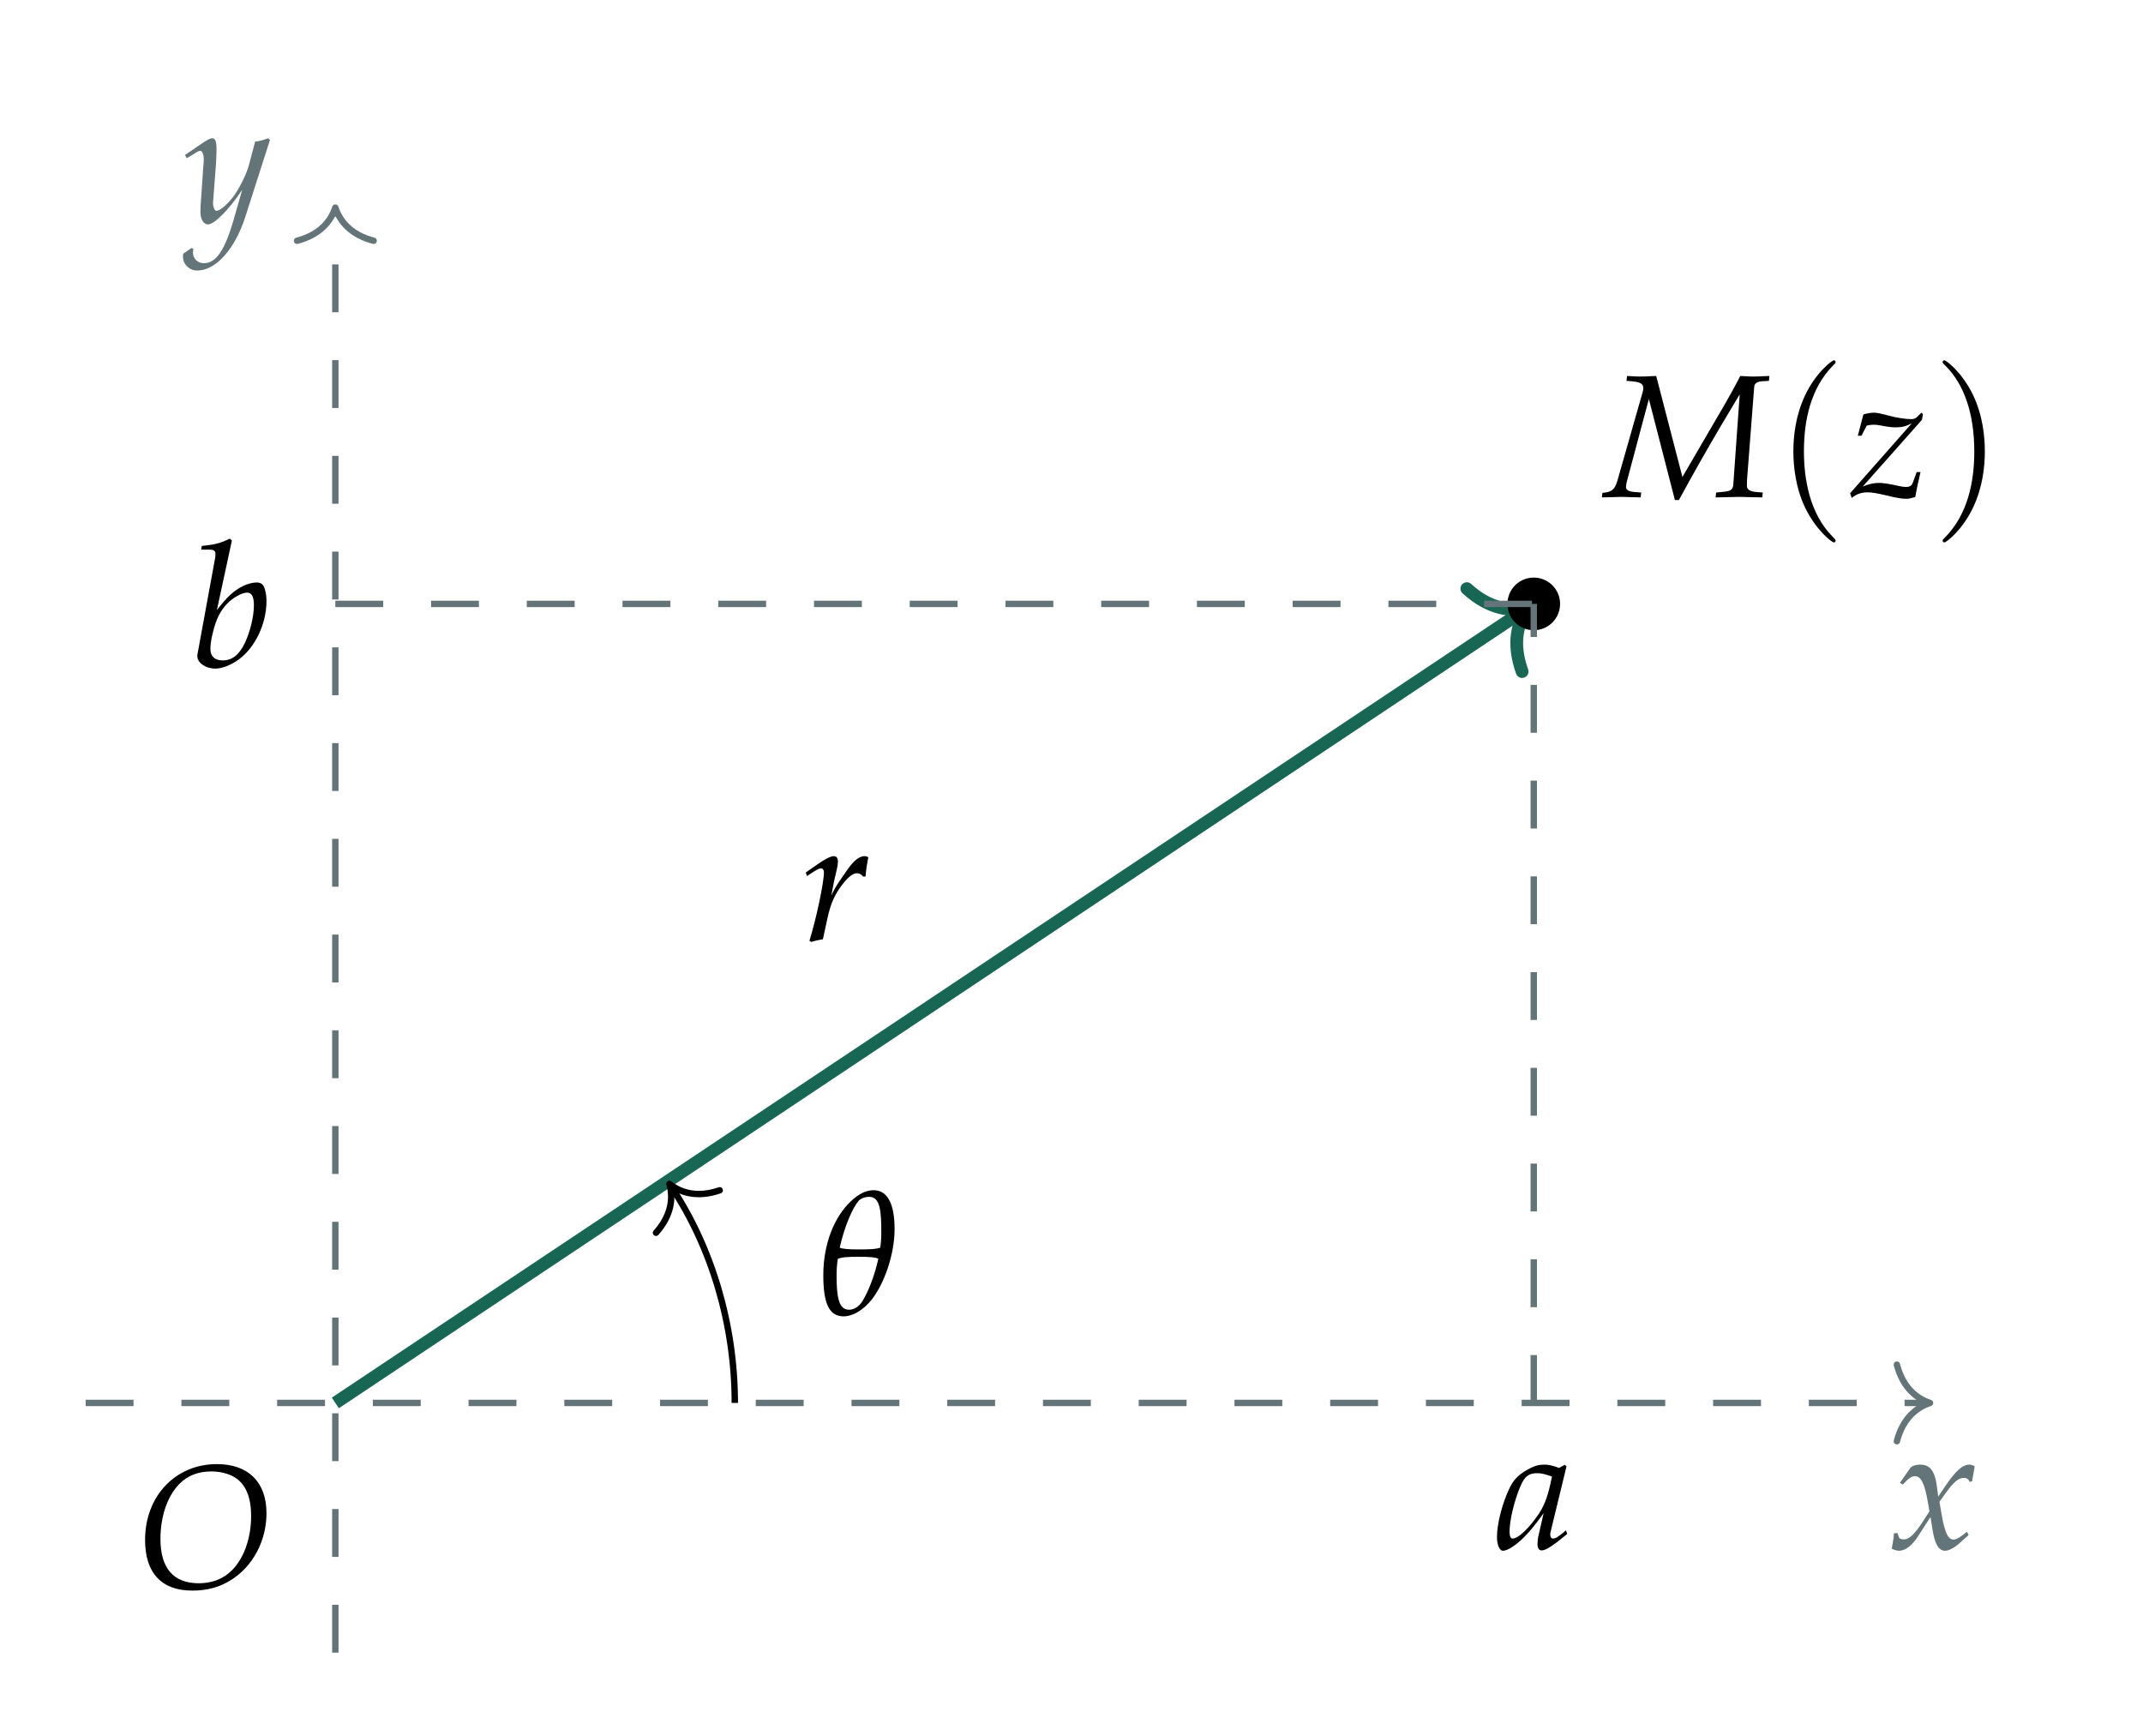
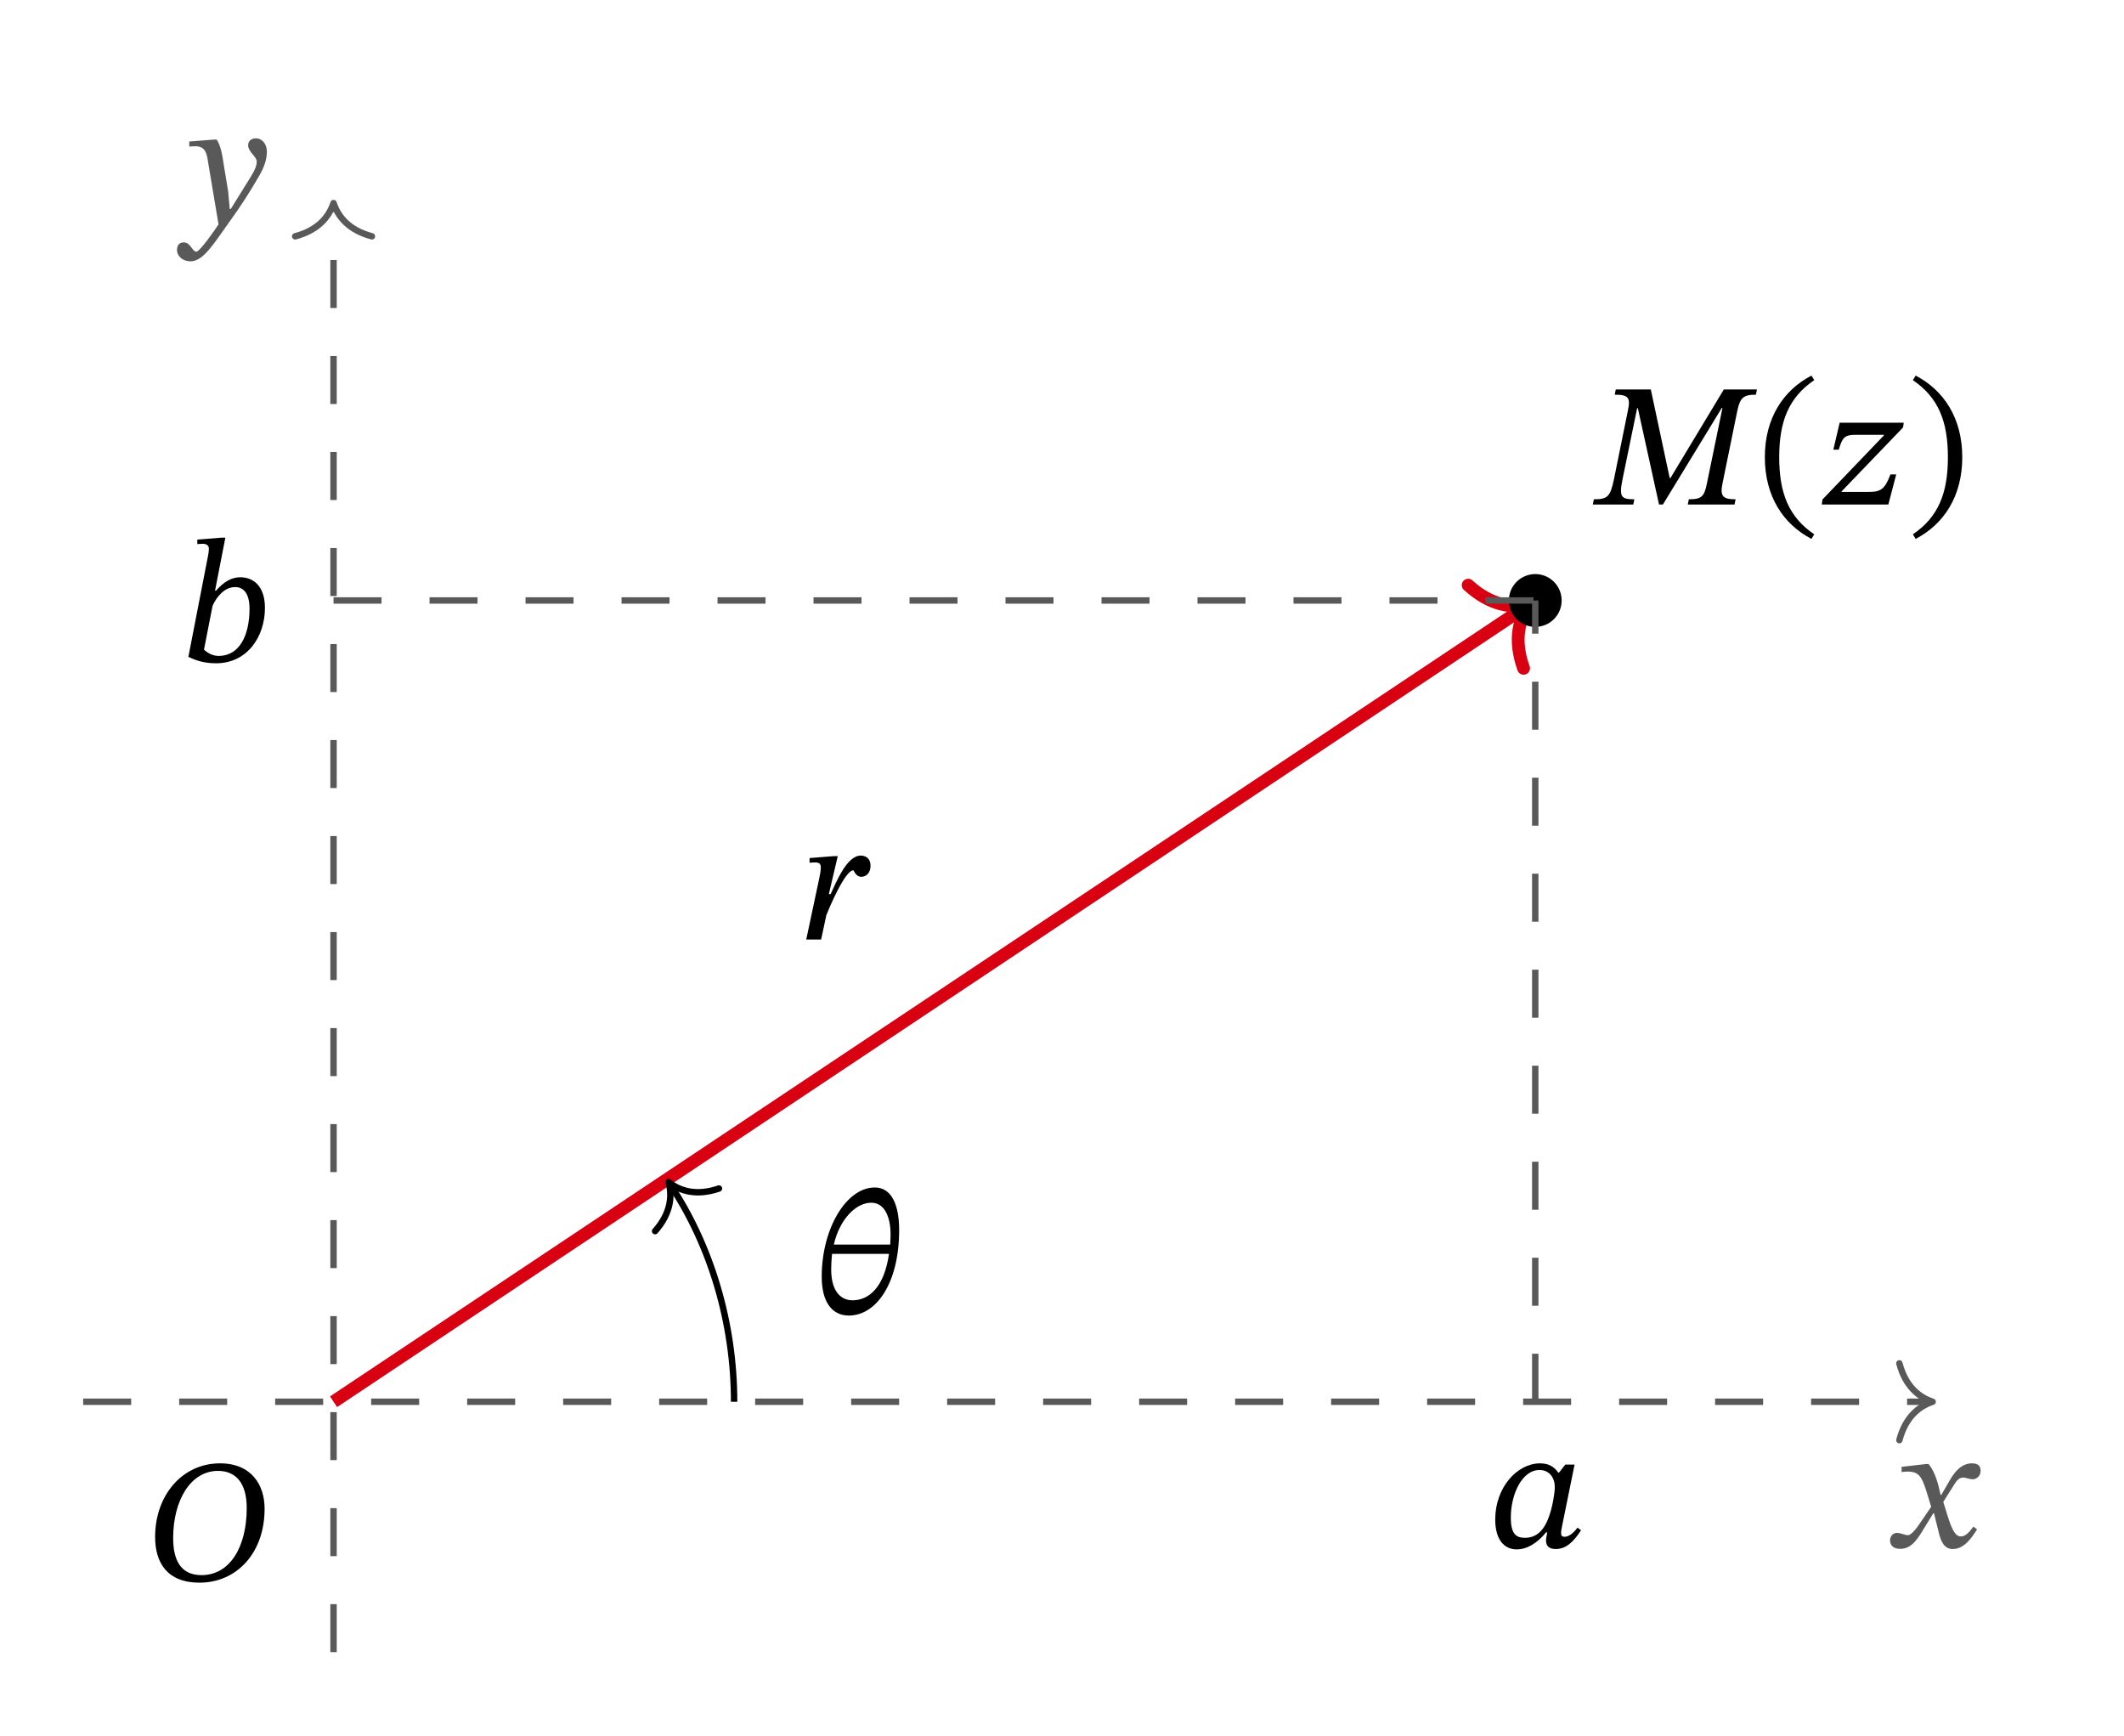
- <svg xmlns="http://www.w3.org/2000/svg" xmlns:xlink="http://www.w3.org/1999/xlink" version="1.1" width="133.82" height="108.369" viewBox="0 0 133.82 108.369">
+ <svg xmlns="http://www.w3.org/2000/svg" xmlns:xlink="http://www.w3.org/1999/xlink" version="1.1" width="132.27" height="108.05" viewBox="0 0 132.27 108.05">
  <defs>
-     <path id="font_1_10" d="M.021 .088C.021 .068 .019 .055 .013 .023 .011 .011 .01 .008 .009 .001 .024-.007 .04-.011 .052-.011 .085-.011 .124 .018 .155 .065L.231 .182 .242 .113C.255 .028 .278-.011 .314-.011 .336-.011 .368 .006 .4 .035L.449 .079 .44 .098C.404 .068 .379 .053 .363 .053 .348 .053 .335 .063 .325 .083 .316 .102 .305 .139 .3 .168L.282 .269 .317 .318C.364 .383 .391 .406 .422 .406 .438 .406 .45 .398 .455 .383L.469 .387 .484 .472C.472 .479 .463 .482 .454 .482 .414 .482 .374 .446 .312 .354L.275 .299 .269 .347C.257 .446 .23 .482 .171 .482 .145 .482 .123 .474 .114 .461L.056 .378 .073 .368C.103 .402 .123 .416 .142 .416 .175 .416 .197 .375 .214 .277L.225 .215 .185 .153C.142 .086 .108 .054 .08 .054 .065 .054 .054 .058 .052 .063L.041 .091 .021 .088Z" />
-     <path id="font_1_11" d="M-.007-.179C-.008-.186-.008-.192-.008-.197-.008-.24 .029-.275 .074-.275 .18-.275 .29-.152 .349 .033L.49 .473 .479 .482C.45 .471 .427 .465 .405 .463L.37 .331C.358 .284 .323 .211 .29 .162 .255 .111 .206 .067 .184 .067 .172 .067 .163 .09 .164 .115L.165 .128 .18 .322C.182 .353 .184 .391 .184 .419 .184 .464 .177 .482 .16 .482 .147 .482 .133 .475 .085 .442L.003 .386 .014 .368 .064 .398 .068 .401C.078 .407 .085 .41 .089 .41 .103 .41 .111 .391 .111 .358 .111 .357 .111 .351 .11 .343L.093 .1 .092 .06C.092 .018 .11-.011 .135-.011 .172-.011 .256 .074 .331 .187L.282 .016C.231-.161 .181-.233 .111-.233 .076-.233 .049-.206 .049-.172 .049-.167 .05-.159 .051-.15L.041-.146-.007-.179Z" />
-     <path id="font_1_5" d="M.937 .664 .94 .692 .912 .691C.884 .689 .869 .689 .856 .689H.832L.773 .692 .757 .661C.73 .61 .711 .576 .688 .536L.442 .114 .292 .692 .264 .691C.236 .689 .221 .689 .208 .689H.184L.125 .692 .122 .664 .148 .662C.2 .658 .218 .648 .218 .622 .218 .616 .217 .609 .215 .602L.07 .093C.054 .041 .039 .028-.016 .023L-.019-.003 .02-.002C.054-.001 .079 0 .093 0 .107 0 .133-.001 .168-.002L.203-.003 .206 .025 .168 .028C.136 .03 .119 .04 .119 .055 .119 .065 .121 .078 .126 .096L.25 .56 .399-.018H.422L.479 .086C.557 .227 .651 .389 .718 .5L.77 .587 .733 .067C.729 .039 .717 .032 .666 .028L.635 .025 .632-.003 .679-.002C.721-.001 .751 0 .766 0 .782 0 .812-.001 .853-.002L.899-.003 .902 .025 .865 .028C.829 .031 .811 .042 .811 .063L.812 .1 .853 .631C.855 .65 .87 .66 .899 .662L.937 .664Z" />
-     <path id="font_2_1" d="M.331-.24C.331-.237 .331-.235 .314-.218 .189-.092 .157 .097 .157 .25 .157 .424 .195 .598 .318 .723 .331 .735 .331 .737 .331 .74 .331 .747 .327 .75 .321 .75 .311 .75 .221 .682 .162 .555 .111 .445 .099 .334 .099 .25 .099 .172 .11 .051 .165-.062 .225-.185 .311-.25 .321-.25 .327-.25 .331-.247 .331-.24Z" />
-     <path id="font_1_12" d="M-.001 .021 .008-.006C.037 .017 .064 .026 .099 .026 .124 .026 .152 .021 .204 .009 .264-.006 .295-.011 .322-.011 .334-.011 .343-.009 .372-.001 .383 .061 .391 .095 .402 .142H.38L.358 .082C.352 .064 .34 .057 .319 .057 .307 .057 .291 .059 .27 .064L.252 .068C.219 .075 .185 .08 .166 .08 .134 .08 .107 .074 .071 .059L.41 .441 .416 .473 .407 .482 .384 .459C.374 .449 .364 .445 .35 .445 .316 .445 .264 .453 .216 .466L.198 .471C.17 .478 .15 .482 .136 .482 .119 .482 .099 .479 .075 .472L.043 .35H.064L.094 .408C.111 .412 .12 .413 .133 .413 .147 .413 .158 .412 .178 .408 .212 .401 .238 .398 .259 .398 .295 .398 .319 .404 .352 .421L-.001 .021Z" />
-     <path id="font_2_2" d="M.289 .25C.289 .328 .278 .449 .223 .562 .163 .685 .077 .75 .067 .75 .061 .75 .057 .746 .057 .74 .057 .737 .057 .735 .076 .717 .174 .618 .231 .459 .231 .25 .231 .079 .194-.097 .07-.223 .057-.235 .057-.237 .057-.24 .057-.246 .061-.25 .067-.25 .077-.25 .167-.182 .226-.055 .277 .055 .289 .166 .289 .25Z" />
-     <path id="font_1_7" d="M.402 .472 .392 .481 .359 .463C.318 .478 .301 .482 .274 .482 .246 .482 .226 .477 .199 .464 .137 .433 .104 .403 .079 .354 .035 .265 .004 .145 .004 .067 .004 .023 .019-.011 .038-.011 .06-.011 .098 .011 .136 .045 .178 .083 .217 .128 .271 .204L.242 .077C.238 .06 .236 .042 .236 .026 .236 .004 .245-.009 .26-.009 .283-.009 .324 .017 .406 .085L.399 .106C.393 .101 .39 .099 .386 .095 .354 .068 .339 .059 .324 .059 .315 .059 .309 .068 .309 .082 .309 .087 .309 .09 .31 .093L.402 .472M.319 .414C.297 .305 .278 .253 .244 .201 .187 .117 .126 .059 .094 .059 .082 .059 .076 .072 .076 .099 .076 .163 .104 .28 .139 .36 .163 .415 .186 .433 .234 .433 .257 .433 .275 .429 .319 .414Z" />
-     <path id="font_1_8" d="M.235 .722 .223 .733C.171 .707 .135 .698 .063 .691L.059 .67H.107C.131 .67 .141 .663 .141 .646 .141 .639 .14 .628 .139 .622L.038 .071C.037 .068 .037 .064 .037 .061 .037 .022 .085-.011 .14-.011 .177-.011 .228 .008 .271 .039 .367 .107 .433 .244 .433 .376 .433 .414 .424 .453 .412 .468 .405 .477 .392 .482 .377 .482 .353 .482 .323 .474 .295 .46 .244 .433 .211 .403 .149 .324L.235 .722M.322 .424C.348 .424 .361 .401 .361 .352 .361 .288 .34 .202 .31 .137 .277 .068 .237 .036 .183 .036 .137 .036 .112 .059 .112 .101 .112 .126 .116 .154 .125 .191 .144 .271 .168 .319 .208 .361 .241 .395 .293 .424 .322 .424Z" />
-     <path id="font_3_1" d="M.317 .711C.274 .711 .23 .69 .184 .645 .095 .56 .029 .409 .029 .225 .029 .066 .061-.011 .145-.011 .198-.011 .26 .026 .307 .086 .375 .173 .437 .338 .437 .489 .437 .628 .399 .711 .317 .711M.231 .33C.299 .33 .327 .327 .344 .319 .322 .218 .285 .128 .253 .076 .233 .045 .206 .027 .176 .027 .116 .027 .105 .104 .105 .223 .105 .254 .107 .286 .112 .318 .133 .327 .16 .33 .231 .33M.292 .673C.355 .673 .361 .591 .361 .467 .361 .439 .359 .41 .355 .382 .335 .375 .304 .372 .238 .372 .17 .372 .141 .375 .123 .382 .149 .5 .195 .608 .231 .65 .245 .665 .268 .673 .292 .673Z" />
-     <path id="font_1_9" d="M.368 .365C.371 .403 .376 .435 .384 .476 .373 .481 .369 .482 .364 .482 .333 .482 .302 .458 .266 .407L.239 .368C.2 .312 .188 .291 .172 .256L.18 .297C.184 .32 .192 .36 .198 .382L.204 .408C.208 .425 .21 .438 .21 .45 .21 .47 .202 .482 .187 .482 .166 .482 .128 .461 .054 .408L.026 .388 .033 .368 .065 .389C.093 .407 .104 .412 .113 .412 .123 .412 .13 .403 .13 .39 .13 .332 .087 .126 .047-.002L.057-.009C.072-.004 .088-.001 .111 .004L.124 .006 .15 .126C.168 .209 .191 .262 .235 .319 .269 .363 .296 .384 .318 .384 .333 .384 .343 .379 .354 .365H.368Z" />
-     <path id="font_1_6" d="M.464 .706C.227 .706 .053 .523 .053 .272 .053 .083 .147-.018 .323-.018 .408-.018 .479 .001 .544 .042 .67 .12 .748 .267 .748 .425 .748 .603 .644 .706 .464 .706M.433 .664C.481 .664 .53 .652 .563 .632 .628 .594 .66 .519 .66 .409 .66 .283 .62 .17 .552 .1 .503 .05 .438 .024 .36 .024 .216 .024 .141 .11 .141 .277 .141 .407 .181 .524 .25 .593 .297 .641 .357 .664 .433 .664Z" />
+     <path id="font_1_3354" d="M.315 .298H.312L.3 .349C.286 .403 .267 .447 .243 .475H.228L.089 .459V.429C.089 .429 .104 .432 .12 .432 .186 .433 .203 .406 .23 .322L.258 .231 .186 .126C.147 .07 .129 .069 .125 .069 .108 .069 .084 .082 .062 .082 .038 .082 .023 .06 .023 .04 .023 .015 .038-.009 .081-.009 .141-.009 .174 .038 .206 .09L.27 .194H.274L.299 .093C.313 .028 .335-.01 .381-.01 .449-.01 .491 .058 .52 .102L.499 .118C.472 .082 .453 .062 .427 .062 .396 .062 .376 .099 .348 .191L.327 .259 .388 .356C.405 .384 .419 .398 .442 .398 .455 .398 .478 .388 .494 .388 .521 .388 .54 .411 .54 .435 .54 .463 .528 .479 .49 .479 .431 .479 .391 .43 .364 .382L.315 .298Z" />
+     <path id="font_1_3355" d="M.251 .325C.239 .405 .232 .437 .21 .475H.195L.053 .464V.435C.053 .435 .074 .437 .088 .437 .149 .437 .154 .388 .161 .343L.22-.009C.192-.052 .112-.165 .093-.165 .071-.165 .06-.112 .022-.112-.001-.112-.017-.125-.017-.155-.017-.192 .018-.22 .06-.22 .136-.22 .197-.112 .289 .015 .341 .087 .398 .173 .452 .268 .484 .322 .496 .367 .496 .406 .496 .449 .47 .482 .433 .482 .404 .482 .389 .464 .389 .443 .389 .405 .438 .377 .438 .351 .438 .327 .429 .303 .405 .264L.29 .079H.284L.275 .179 .251 .325Z" />
+     <path id="font_1_3312" d="M.786 0 .792 .03C.721 .03 .702 .046 .717 .119L.802 .536C.818 .61 .837 .627 .908 .627L.914 .657H.725L.42 .151H.416L.308 .657H.108L.102 .627C.181 .627 .193 .61 .177 .535L.098 .146C.077 .043 .06 .03-.017 .03L-.023 0H.208L.214 .03C.138 .03 .126 .043 .147 .146L.23 .55H.234L.355 0H.377L.713 .551H.717L.628 .119C.613 .046 .599 .03 .525 .03L.519 0H.786Z" />
+     <path id="font_1_1064" d="M.045 .27C.045 .047 .15-.112 .311-.196L.327-.17C.181-.071 .127 .066 .127 .27 .127 .474 .181 .611 .327 .71L.311 .736C.15 .652 .045 .493 .045 .27Z" />
+     <path id="font_1_3356" d="M.438 .172H.405C.373 .088 .351 .072 .28 .072H.126V.075L.477 .44 .481 .467H.115L.079 .313H.11C.13 .38 .141 .398 .205 .398H.368V.395L.017 .029 .013 0H.393L.438 .172Z" />
+     <path id="font_1_1065" d="M.312 .27C.312 .493 .207 .652 .046 .736L.03 .71C.176 .611 .23 .474 .23 .27 .23 .066 .176-.071 .03-.17L.046-.196C.207-.112 .312 .047 .312 .27Z" />
+     <path id="font_1_3326" d="M.502 .472H.449L.413 .426H.409C.388 .456 .358 .479 .305 .479 .174 .479 .049 .341 .049 .159 .049 .043 .1-.012 .172-.012 .229-.012 .288 .022 .339 .085H.346C.343 .067 .339 .053 .339 .038 .339 .005 .359-.01 .395-.01 .455-.01 .497 .033 .539 .097L.519 .112C.506 .095 .477 .06 .445 .06 .429 .06 .425 .068 .425 .081 .425 .096 .43 .118 .43 .118L.502 .472M.389 .344C.389 .313 .378 .24 .358 .181 .329 .096 .285 .054 .218 .054 .168 .054 .138 .077 .138 .169 .138 .303 .202 .441 .302 .441 .358 .441 .389 .397 .389 .344Z" />
+     <path id="font_1_3327" d="M.198 .402 .257 .705H.235L.097 .694V.668C.097 .668 .116 .67 .127 .67 .147 .67 .163 .663 .163 .641 .163 .629 .16 .61 .159 .606L.046 .025C.095 0 .146-.012 .204-.012 .382-.012 .483 .14 .483 .304 .483 .424 .421 .479 .342 .479 .289 .479 .246 .45 .203 .402H.198M.184 .316C.205 .363 .249 .423 .313 .423 .358 .423 .395 .39 .395 .3 .395 .148 .338 .03 .219 .03 .177 .03 .148 .054 .135 .066L.184 .316Z" />
+     <path id="font_1_4022" d="M.497 .474C.497 .619 .453 .717 .358 .717 .195 .717 .055 .482 .055 .208 .055 .053 .121-.014 .21-.014 .366-.014 .497 .17 .497 .474M.23 .073C.177 .073 .109 .109 .109 .25 .109 .276 .111 .313 .114 .338H.439C.412 .149 .326 .073 .23 .073M.338 .63C.416 .63 .448 .544 .448 .45 .448 .432 .447 .41 .446 .391H.124C.159 .541 .253 .63 .338 .63Z" />
+     <path id="font_1_3345" d="M.161 .259 .212 .476H.19L.051 .465V.438C.051 .438 .071 .44 .082 .44 .11 .44 .115 .429 .115 .41 .115 .392 .11 .366 .106 .348L.032 0H.117L.147 .14C.163 .18 .253 .395 .301 .395 .304 .395 .314 .358 .346 .358 .372 .358 .399 .377 .399 .421 .399 .46 .375 .479 .343 .479 .263 .479 .203 .326 .171 .259L.161 .259Z" />
+     <path id="font_1_3314" d="M.685 .41C.685 .545 .611 .669 .43 .669 .215 .669 .06 .487 .06 .249 .06 .102 .129-.012 .313-.012 .524-.012 .685 .155 .685 .41M.583 .414C.583 .192 .487 .031 .325 .031 .201 .031 .163 .124 .163 .243 .163 .455 .261 .626 .419 .626 .522 .626 .583 .555 .583 .414Z" />
  </defs>
-   <path transform="matrix(1,0,0,-1,20.94,87.59801)" stroke-width=".399" stroke-linecap="butt" stroke-dasharray="2.989,2.989" stroke-miterlimit="10" stroke-linejoin="miter" fill="none" stroke="#647579" d="M-15.591 0H99.383" />
-   <path transform="matrix(1,0,0,-1,120.522,87.59801)" stroke-width=".399" stroke-linecap="round" stroke-linejoin="round" fill="none" stroke="#647579" d="M-2.072 2.391C-1.694 .956-.85 .279 0 0-.85-.279-1.694-.956-2.072-2.391" />
-   <use data-text="x" xlink:href="#font_1_10" transform="matrix(10.9091,0,0,-10.9091,118.031,96.70801)" fill="#647579" />
-   <path transform="matrix(1,0,0,-1,20.94,87.59801)" stroke-width=".399" stroke-linecap="butt" stroke-dasharray="2.989,2.989" stroke-miterlimit="10" stroke-linejoin="miter" fill="none" stroke="#647579" d="M0-15.591V74.437" />
-   <path transform="matrix(0,-1,-1,-0,20.94,12.96146)" stroke-width=".399" stroke-linecap="round" stroke-linejoin="round" fill="none" stroke="#647579" d="M-2.072 2.391C-1.694 .956-.85 .279 0 0-.85-.279-1.694-.956-2.072-2.391" />
-   <use data-text="y" xlink:href="#font_1_11" transform="matrix(10.9091,0,0,-10.9091,11.514,13.89201)" fill="#647579" />
-   <path transform="matrix(1,0,0,-1,20.94,87.59801)" stroke-width=".797" stroke-linecap="butt" stroke-miterlimit="10" stroke-linejoin="miter" fill="none" stroke="#176754" d="M0 0 74.173 49.449" />
-   <path transform="matrix(.83202,-.55467,-.55467,-.83202,95.44425,37.92823)" stroke-width=".797" stroke-linecap="round" stroke-linejoin="round" fill="none" stroke="#176754" d="M-2.55 3.111C-2.084 1.244-1.046 .363 0 0-1.046-.363-2.084-1.244-2.55-3.111" />
-   <path transform="matrix(1,0,0,-1,20.94,87.59801)" d="M76.48 49.891C76.48 50.799 75.744 51.535 74.836 51.535 73.928 51.535 73.192 50.799 73.192 49.891 73.192 48.983 73.928 48.247 74.836 48.247 75.744 48.247 76.48 48.983 76.48 49.891ZM74.836 49.891" />
-   <use data-text="M" xlink:href="#font_1_5" transform="matrix(10.9091,0,0,-10.9091,100.237,31.025)" />
-   <use data-text="(" xlink:href="#font_2_1" transform="matrix(11.3673,0,0,-11.3673,110.862,31.025)" />
-   <use data-text="z" xlink:href="#font_1_12" transform="matrix(10.9091,0,0,-10.9091,115.542,31.025)" />
-   <use data-text=")" xlink:href="#font_2_2" transform="matrix(11.3673,0,0,-11.3673,120.659,31.025)" />
-   <path transform="matrix(1,0,0,-1,20.94,87.59801)" stroke-width=".399" stroke-linecap="butt" stroke-dasharray="2.989,2.989" stroke-miterlimit="10" stroke-linejoin="miter" fill="none" stroke="#647579" d="M74.836 0V49.891M0 49.891H74.836" />
-   <use data-text="a" xlink:href="#font_1_7" transform="matrix(10.9091,0,0,-10.9091,93.435,96.70801)" />
-   <use data-text="b" xlink:href="#font_1_8" transform="matrix(10.9091,0,0,-10.9091,11.917,41.62701)" />
-   <path transform="matrix(1,0,0,-1,20.94,87.59801)" stroke-width=".399" stroke-linecap="butt" stroke-miterlimit="10" stroke-linejoin="miter" fill="none" stroke="#000000" d="M24.945 0C24.945 4.925 23.485 9.743 20.974 13.508" />
-   <path transform="matrix(-.55482,-.83192,-.83192,.55482,41.80322,73.92384)" stroke-width=".399" stroke-linecap="round" stroke-linejoin="round" fill="none" stroke="#000000" d="M-2.072 2.391C-1.694 .956-.85 .279 0 0-.85-.279-1.694-.956-2.072-2.391" />
-   <use data-text="θ" xlink:href="#font_3_1" transform="matrix(10.9091,0,0,-10.9091,51.095,82.07201)" />
-   <use data-text="r" xlink:href="#font_1_9" transform="matrix(10.9091,0,0,-10.9091,50.033,58.71401)" />
-   <use data-text="O" xlink:href="#font_1_6" transform="matrix(10.9091,0,0,-10.9091,8.481001,99.119)" />
+   <path transform="matrix(1,0,0,-1,20.771,87.279)" stroke-width=".399" stroke-linecap="butt" stroke-dasharray="2.989,2.989" stroke-miterlimit="10" stroke-linejoin="miter" fill="none" stroke="#595959" d="M-15.591 0H99.383" />
+   <path transform="matrix(1,0,0,-1,120.353,87.279)" stroke-width=".399" stroke-linecap="round" stroke-linejoin="round" fill="none" stroke="#595959" d="M-2.072 2.391C-1.694 .956-.85 .279 0 0-.85-.279-1.694-.956-2.072-2.391" />
+   <use data-text="𝑥" xlink:href="#font_1_3354" transform="matrix(10.9091,0,0,-10.9091,117.449,96.34)" fill="#595959" />
+   <path transform="matrix(1,0,0,-1,20.771,87.279)" stroke-width=".399" stroke-linecap="butt" stroke-dasharray="2.989,2.989" stroke-miterlimit="10" stroke-linejoin="miter" fill="none" stroke="#595959" d="M0-15.591V74.437" />
+   <path transform="matrix(0,-1,-1,-0,20.771,12.64246)" stroke-width=".399" stroke-linecap="round" stroke-linejoin="round" fill="none" stroke="#595959" d="M-2.072 2.391C-1.694 .956-.85 .279 0 0-.85-.279-1.694-.956-2.072-2.391" />
+   <use data-text="𝑦" xlink:href="#font_1_3355" transform="matrix(10.9091,0,0,-10.9091,11.208,13.872)" fill="#595959" />
+   <path transform="matrix(1,0,0,-1,20.771,87.279)" stroke-width=".797" stroke-linecap="butt" stroke-miterlimit="10" stroke-linejoin="miter" fill="none" stroke="#d90012" d="M0 0 74.173 49.449" />
+   <path transform="matrix(.83202,-.55467,-.55467,-.83202,95.27524,37.60922)" stroke-width=".797" stroke-linecap="round" stroke-linejoin="round" fill="none" stroke="#d90012" d="M-2.55 3.111C-2.084 1.244-1.046 .363 0 0-1.046-.363-2.084-1.244-2.55-3.111" />
+   <path transform="matrix(1,0,0,-1,20.771,87.279)" d="M76.48 49.891C76.48 50.799 75.744 51.535 74.836 51.535 73.928 51.535 73.192 50.799 73.192 49.891 73.192 48.983 73.928 48.247 74.836 48.247 75.744 48.247 76.48 48.983 76.48 49.891ZM74.836 49.891" />
+   <use data-text="𝑀" xlink:href="#font_1_3312" transform="matrix(10.9091,0,0,-10.9091,99.44199,31.415)" />
+   <use data-text="(" xlink:href="#font_1_1064" transform="matrix(10.9091,0,0,-10.9091,109.4129,31.415)" />
+   <use data-text="𝑧" xlink:href="#font_1_3356" transform="matrix(10.9091,0,0,-10.9091,113.3075,31.415)" />
+   <use data-text=")" xlink:href="#font_1_1065" transform="matrix(10.9091,0,0,-10.9091,118.7947,31.415)" />
+   <path transform="matrix(1,0,0,-1,20.771,87.279)" stroke-width=".399" stroke-linecap="butt" stroke-dasharray="2.989,2.989" stroke-miterlimit="10" stroke-linejoin="miter" fill="none" stroke="#595959" d="M74.836 0V49.891M0 49.891H74.836" />
+   <use data-text="𝑎" xlink:href="#font_1_3326" transform="matrix(10.9091,0,0,-10.9091,92.579,96.34)" />
+   <use data-text="𝑏" xlink:href="#font_1_3327" transform="matrix(10.9091,0,0,-10.9091,11.23,41.168)" />
+   <path transform="matrix(1,0,0,-1,20.771,87.279)" stroke-width=".399" stroke-linecap="butt" stroke-miterlimit="10" stroke-linejoin="miter" fill="none" stroke="#000000" d="M24.945 0C24.945 4.925 23.485 9.743 20.974 13.508" />
+   <path transform="matrix(-.55482,-.83192,-.83192,.55482,41.63422,73.60484)" stroke-width=".399" stroke-linecap="round" stroke-linejoin="round" fill="none" stroke="#000000" d="M-2.072 2.391C-1.694 .956-.85 .279 0 0-.85-.279-1.694-.956-2.072-2.391" />
+   <use data-text="𝜃" xlink:href="#font_1_4022" transform="matrix(10.9091,0,0,-10.9091,50.572,81.759)" />
+   <use data-text="𝑟" xlink:href="#font_1_3345" transform="matrix(10.9091,0,0,-10.9091,49.859,58.498)" />
+   <use data-text="𝑂" xlink:href="#font_1_3314" transform="matrix(10.9091,0,0,-10.9091,9.005001,98.413)" />
</svg>
